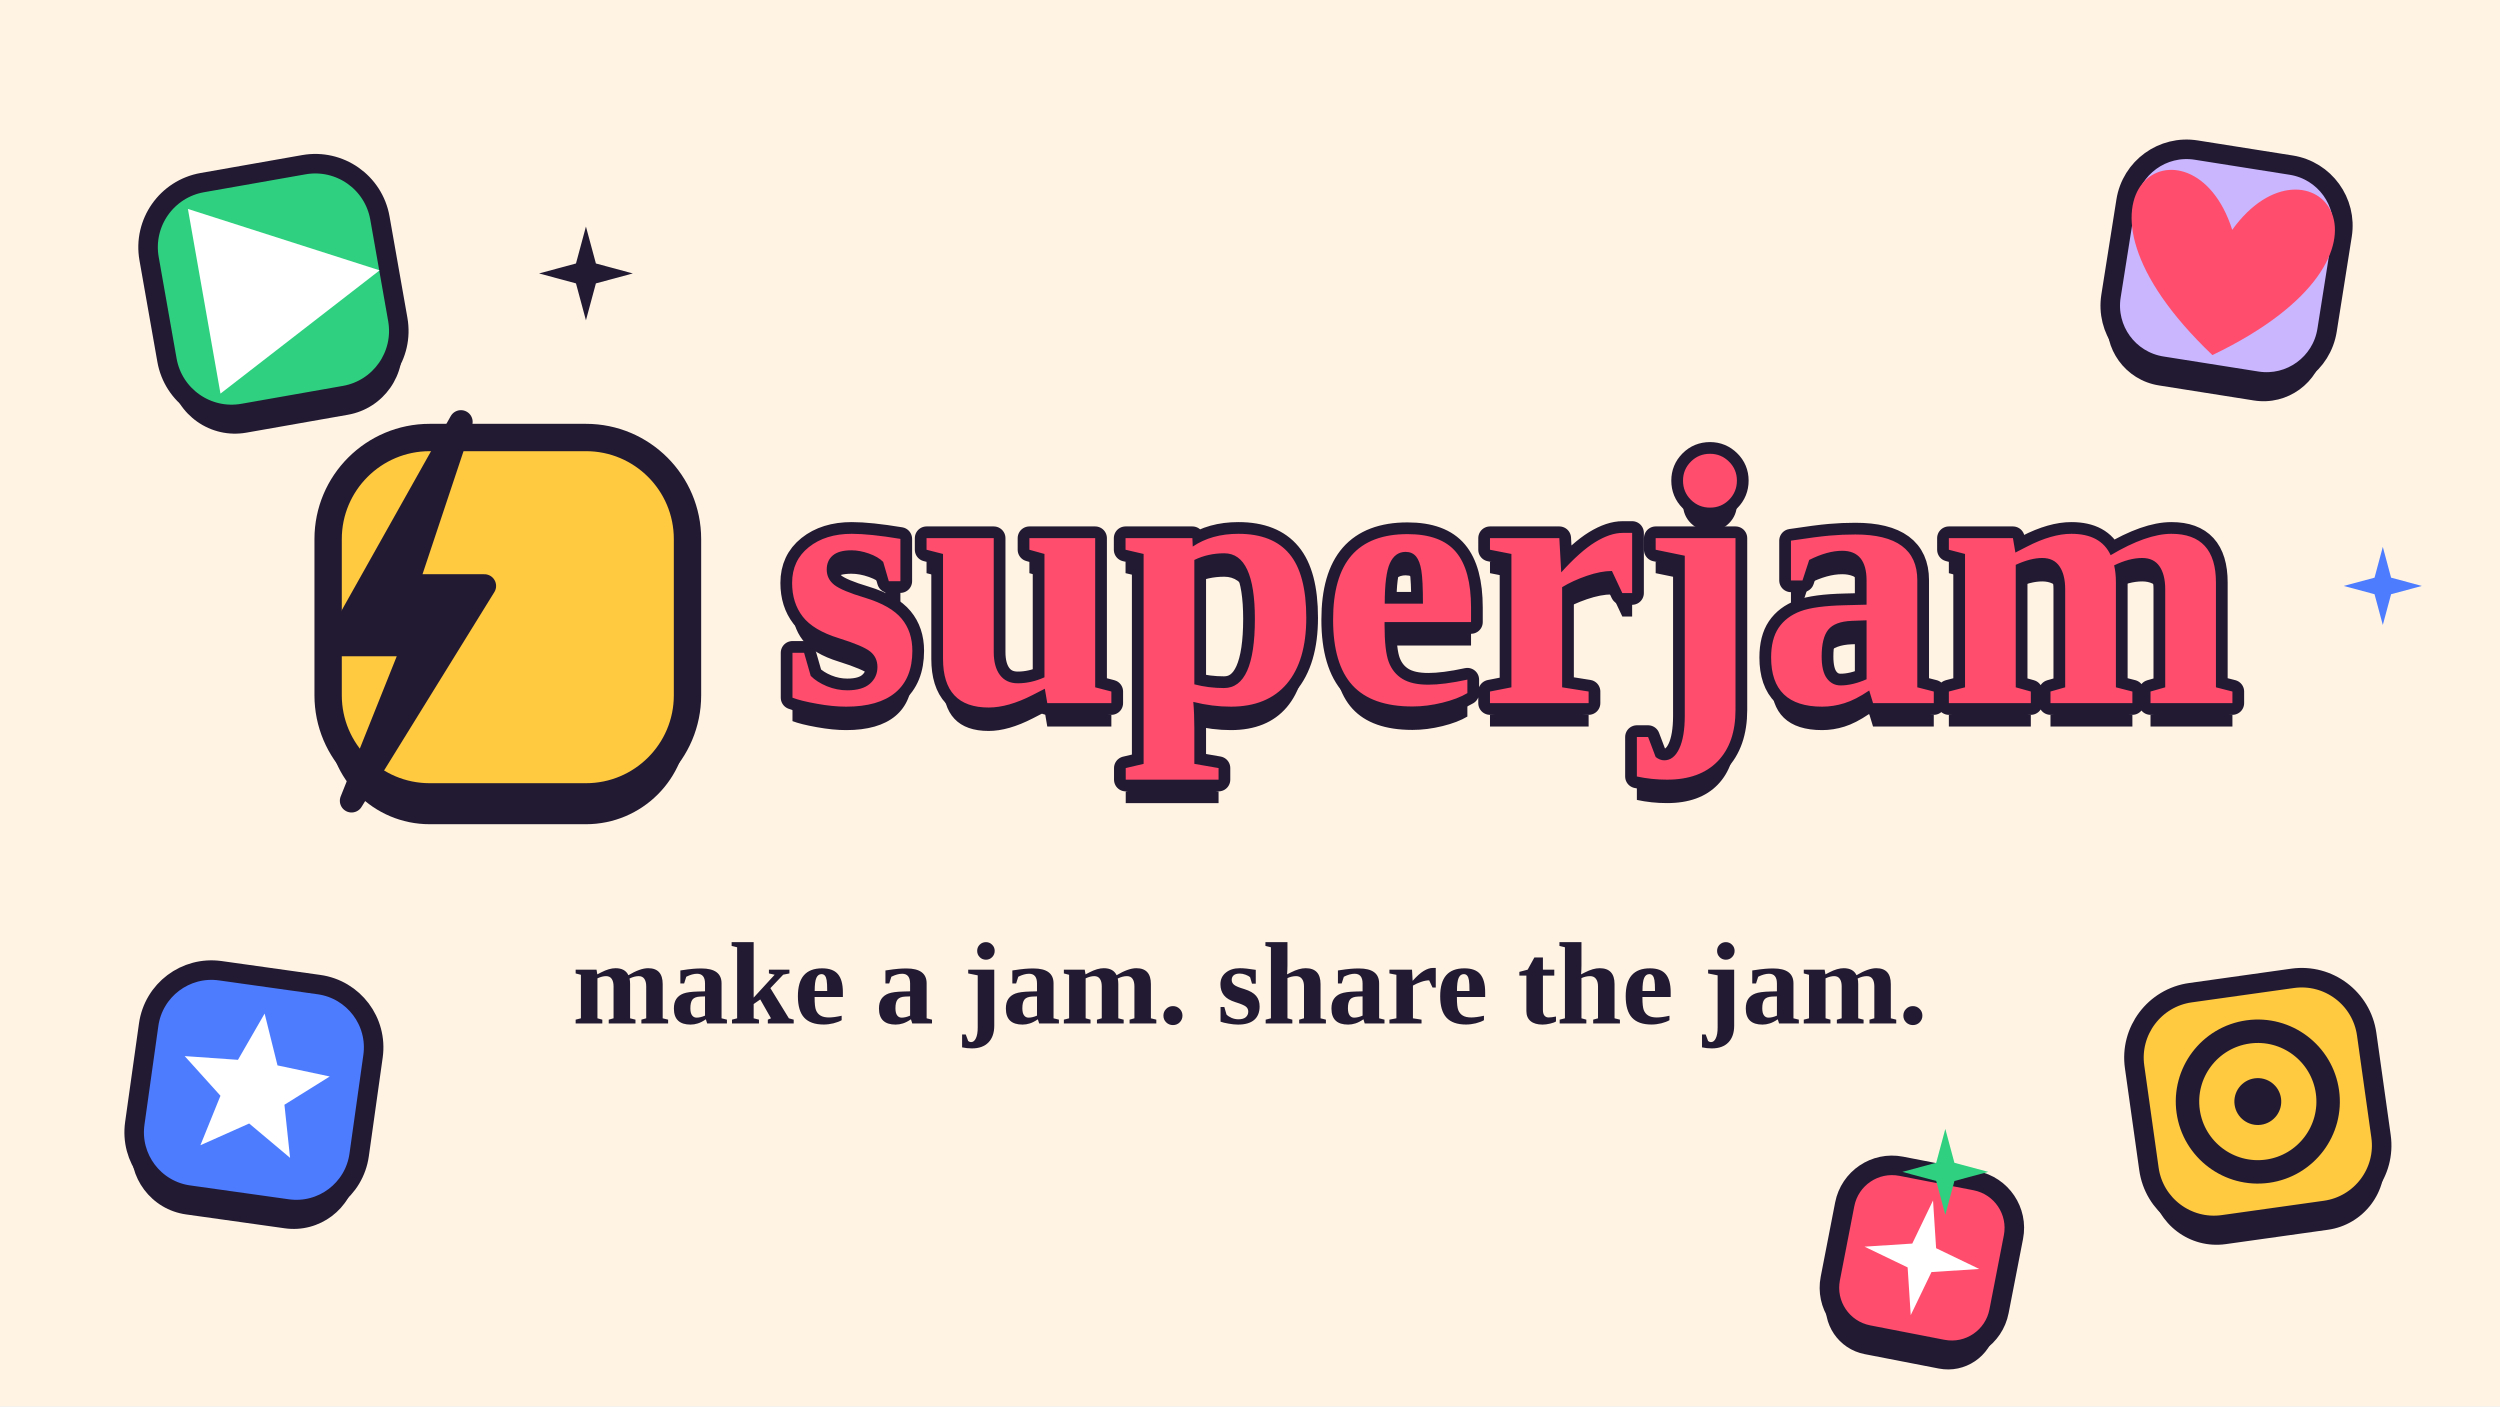
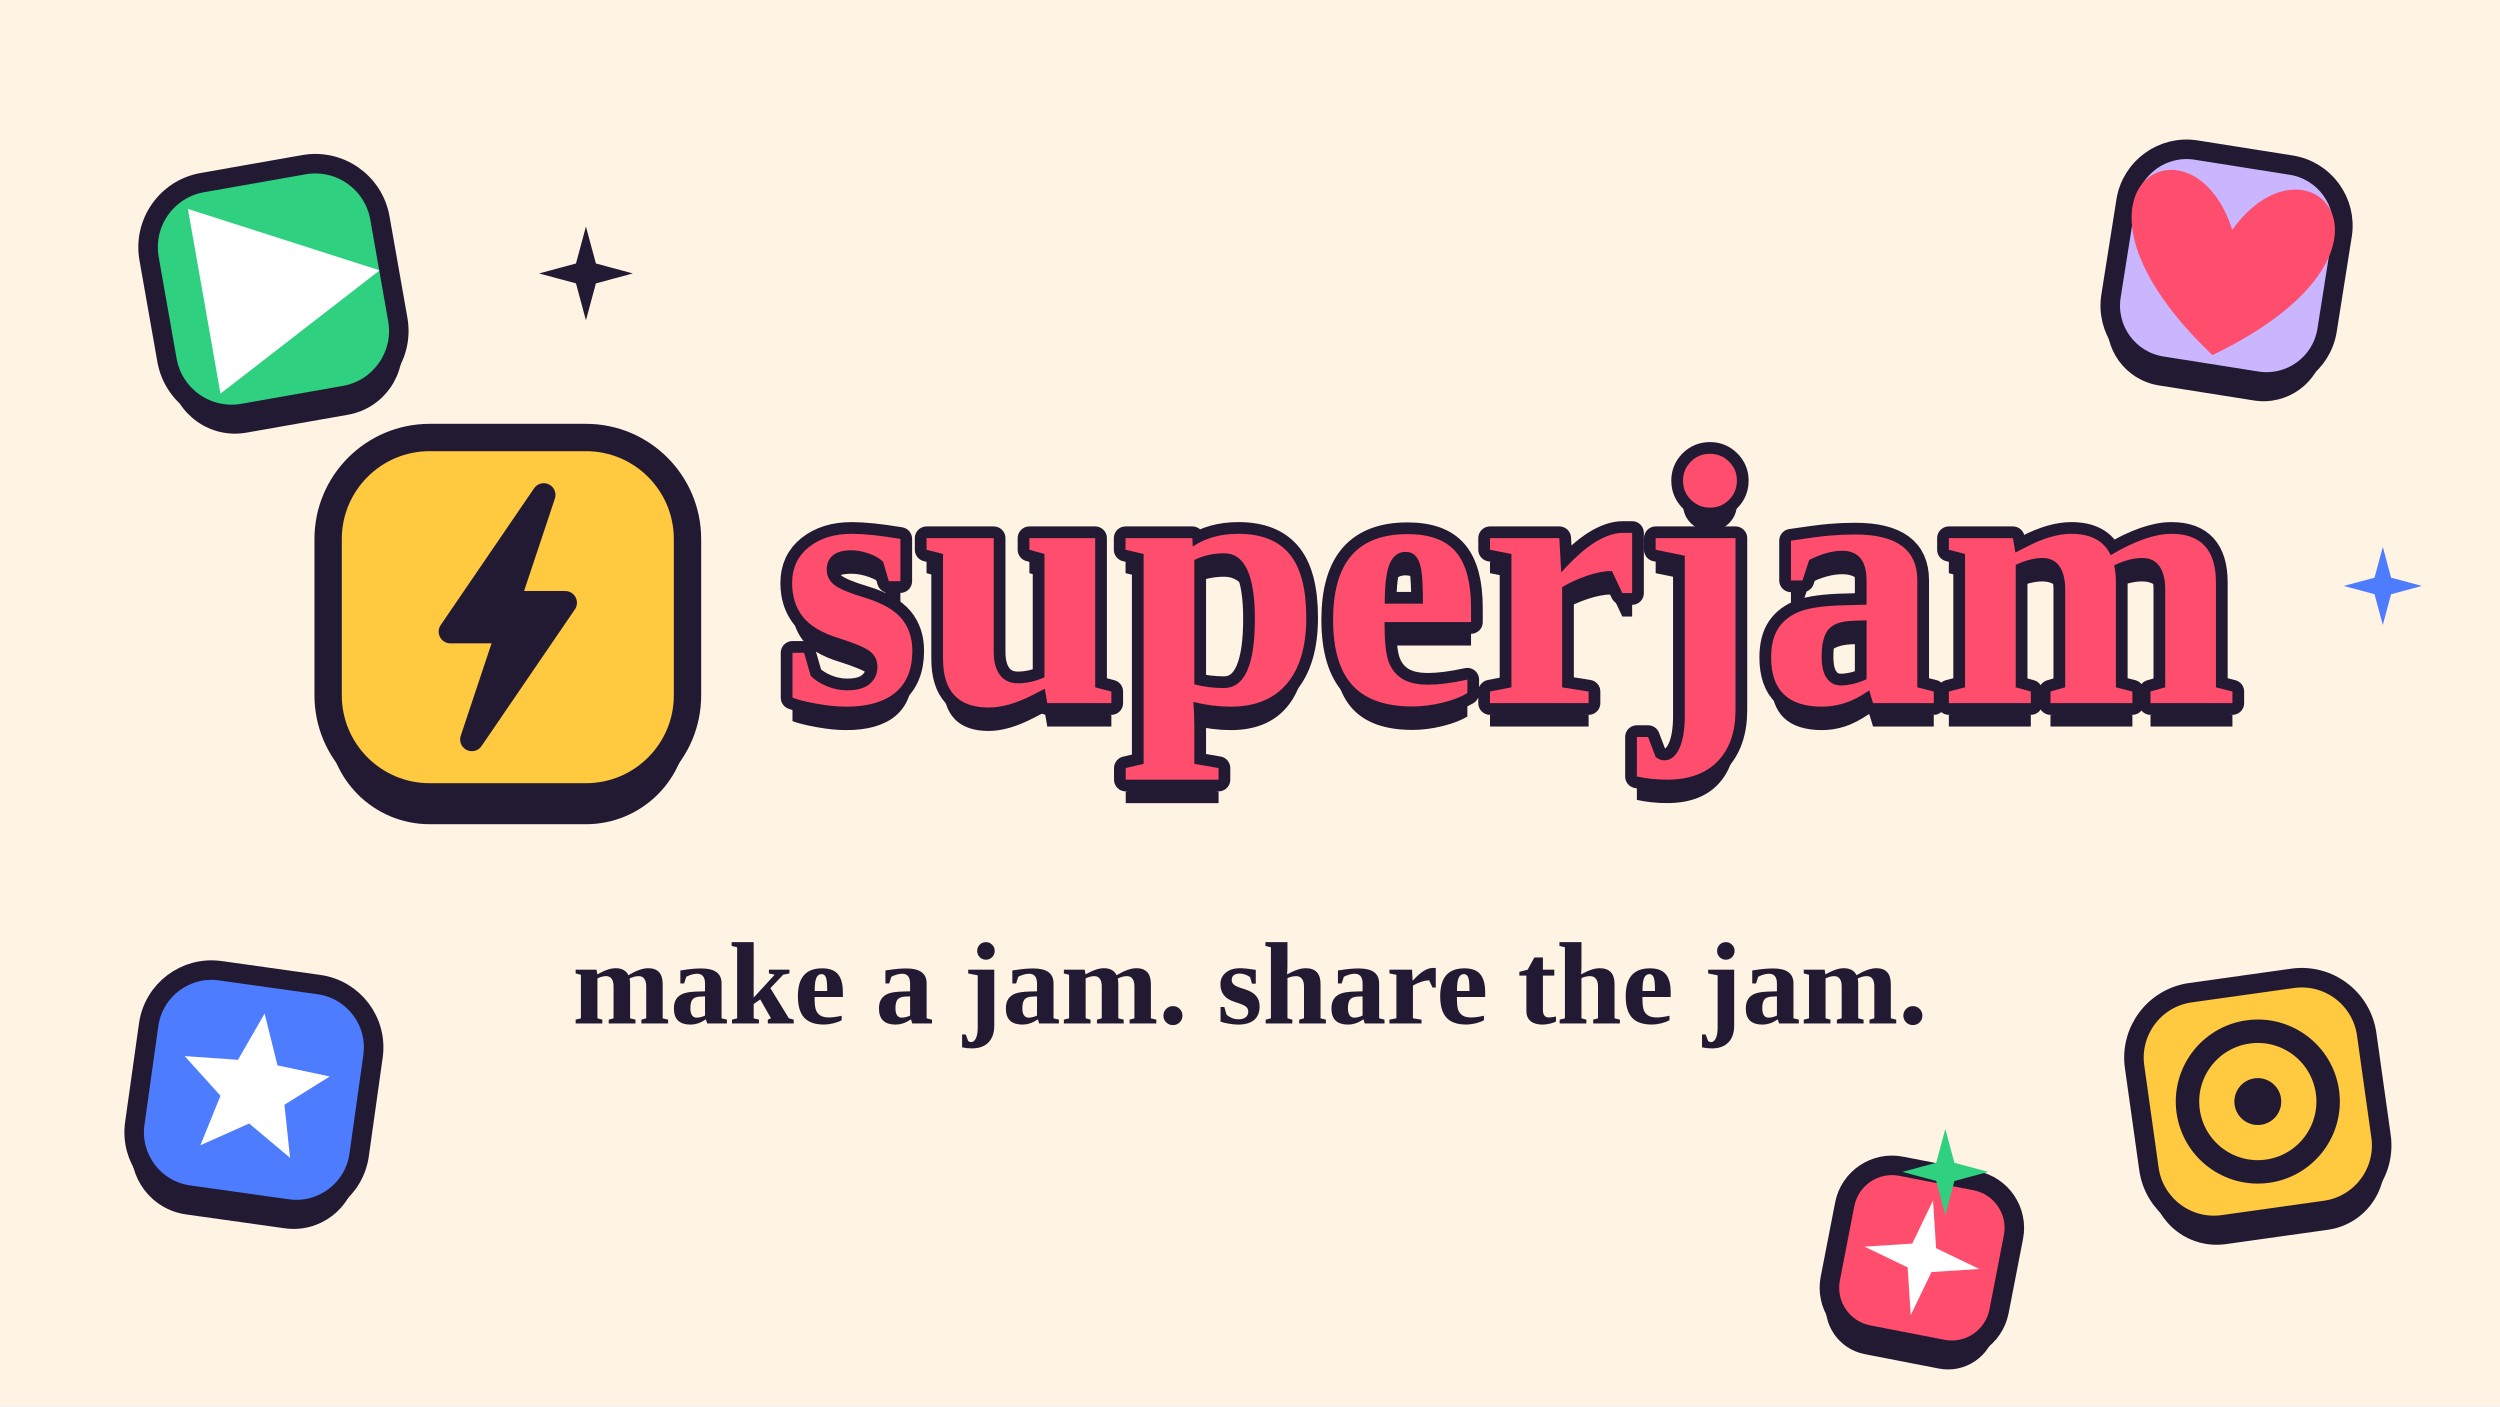
<svg xmlns="http://www.w3.org/2000/svg" width="640" height="360" viewBox="0 0 640 360">
  <rect width="640" height="360" fill="#fff4e3" />
  <g transform="rotate(-10 70 74)">
    <rect x="40" y="49" width="60" height="60" rx="16.8" fill="#221a33" />
    <rect x="40" y="44" width="60" height="60" rx="16.8" fill="#2fd180" stroke="#221a33" stroke-width="5" />
    <path d="M52,50 L97.6,74 L52,98 Z" fill="#ffffff" />
  </g>
  <g transform="rotate(9 570 68)">
    <rect x="542" y="45" width="56" height="56" rx="15.68" fill="#221a33" />
    <rect x="542" y="40" width="56" height="56" rx="15.68" fill="#c9b6ff" stroke="#221a33" stroke-width="5" />
    <path d="M570,91.184 C519.6,56.408 554.88,28.587 570,58.726 C585.12,28.587 620.4,56.408 570,91.184 Z" fill="#ff4d6d" />
  </g>
  <g transform="rotate(8 65 279)">
    <rect x="36" y="255" width="58" height="58" rx="16.24" fill="#221a33" />
    <rect x="36" y="250" width="58" height="58" rx="16.24" fill="#4d7cff" stroke="#221a33" stroke-width="5" />
    <path d="M65.00,259.28L70.11,271.96L83.75,272.91L73.27,281.69L76.59,294.95L65.00,287.70L53.41,294.95L56.73,281.69L46.25,272.91L59.89,271.96Z" fill="#ffffff" />
  </g>
  <g transform="rotate(-8 578 282)">
    <rect x="548" y="257" width="60" height="60" rx="16.8" fill="#221a33" />
    <rect x="548" y="252" width="60" height="60" rx="16.8" fill="#ffc940" stroke="#221a33" stroke-width="5" />
    <circle cx="578" cy="282" r="18" fill="none" stroke="#221a33" stroke-width="6" />
    <circle cx="578" cy="282" r="6" fill="#221a33" />
  </g>
  <g transform="rotate(11 492 322)">
    <rect x="470" y="305" width="44" height="44" rx="12.32" fill="#221a33" />
    <rect x="470" y="300" width="44" height="44" rx="12.32" fill="#ff4d6d" stroke="#221a33" stroke-width="5" />
    <path d="M492.00,307.04L495.11,318.89L506.96,322.00L495.11,325.11L492.00,336.96L488.89,325.11L477.04,322.00L488.89,318.89Z" fill="#ffffff" />
  </g>
  <path d="M150.00,58.00L152.55,67.45L162.00,70.00L152.55,72.55L150.00,82.00L147.45,72.55L138.00,70.00L147.45,67.45Z" fill="#221a33" />
  <path d="M498.00,289.00L500.33,297.67L509.00,300.00L500.33,302.33L498.00,311.00L495.67,302.33L487.00,300.00L495.67,297.67Z" fill="#2fd180" />
  <path d="M610.00,140.00L612.12,147.88L620.00,150.00L612.12,152.12L610.00,160.00L607.88,152.12L600.00,150.00L607.88,147.88Z" fill="#4d7cff" />
  <rect x="84" y="119" width="92" height="92" rx="26" fill="#221a33" />
  <rect x="84" y="112" width="92" height="92" rx="26" fill="#ffc940" stroke="#221a33" stroke-width="7" />
-   <path d="M118,108 L86,165 L106,165 L90,205 L124,150 L104,150 Z" fill="#221a33" stroke="#221a33" stroke-width="6" stroke-linejoin="round" />
+   <path d="M139.2,126.7L115.3,161.7L130.0,161.7L120.8,189.3L144.7,154.3L130.0,154.3Z" fill="#221a33" stroke="#221a33" stroke-width="6" stroke-linejoin="round" />
  <text x="200" y="186" font-family="Baloo 2" font-weight="800" font-size="92" fill="#221a33">superjam</text>
  <text x="200" y="180" font-family="Baloo 2" font-weight="800" font-size="92" fill="#ff4d6d" stroke="#221a33" stroke-width="6" paint-order="stroke" stroke-linejoin="round">superjam</text>
  <text x="320" y="262" text-anchor="middle" font-family="Baloo 2" font-weight="700" font-size="30" fill="#221a33">make a jam. share the jam.</text>
</svg>
